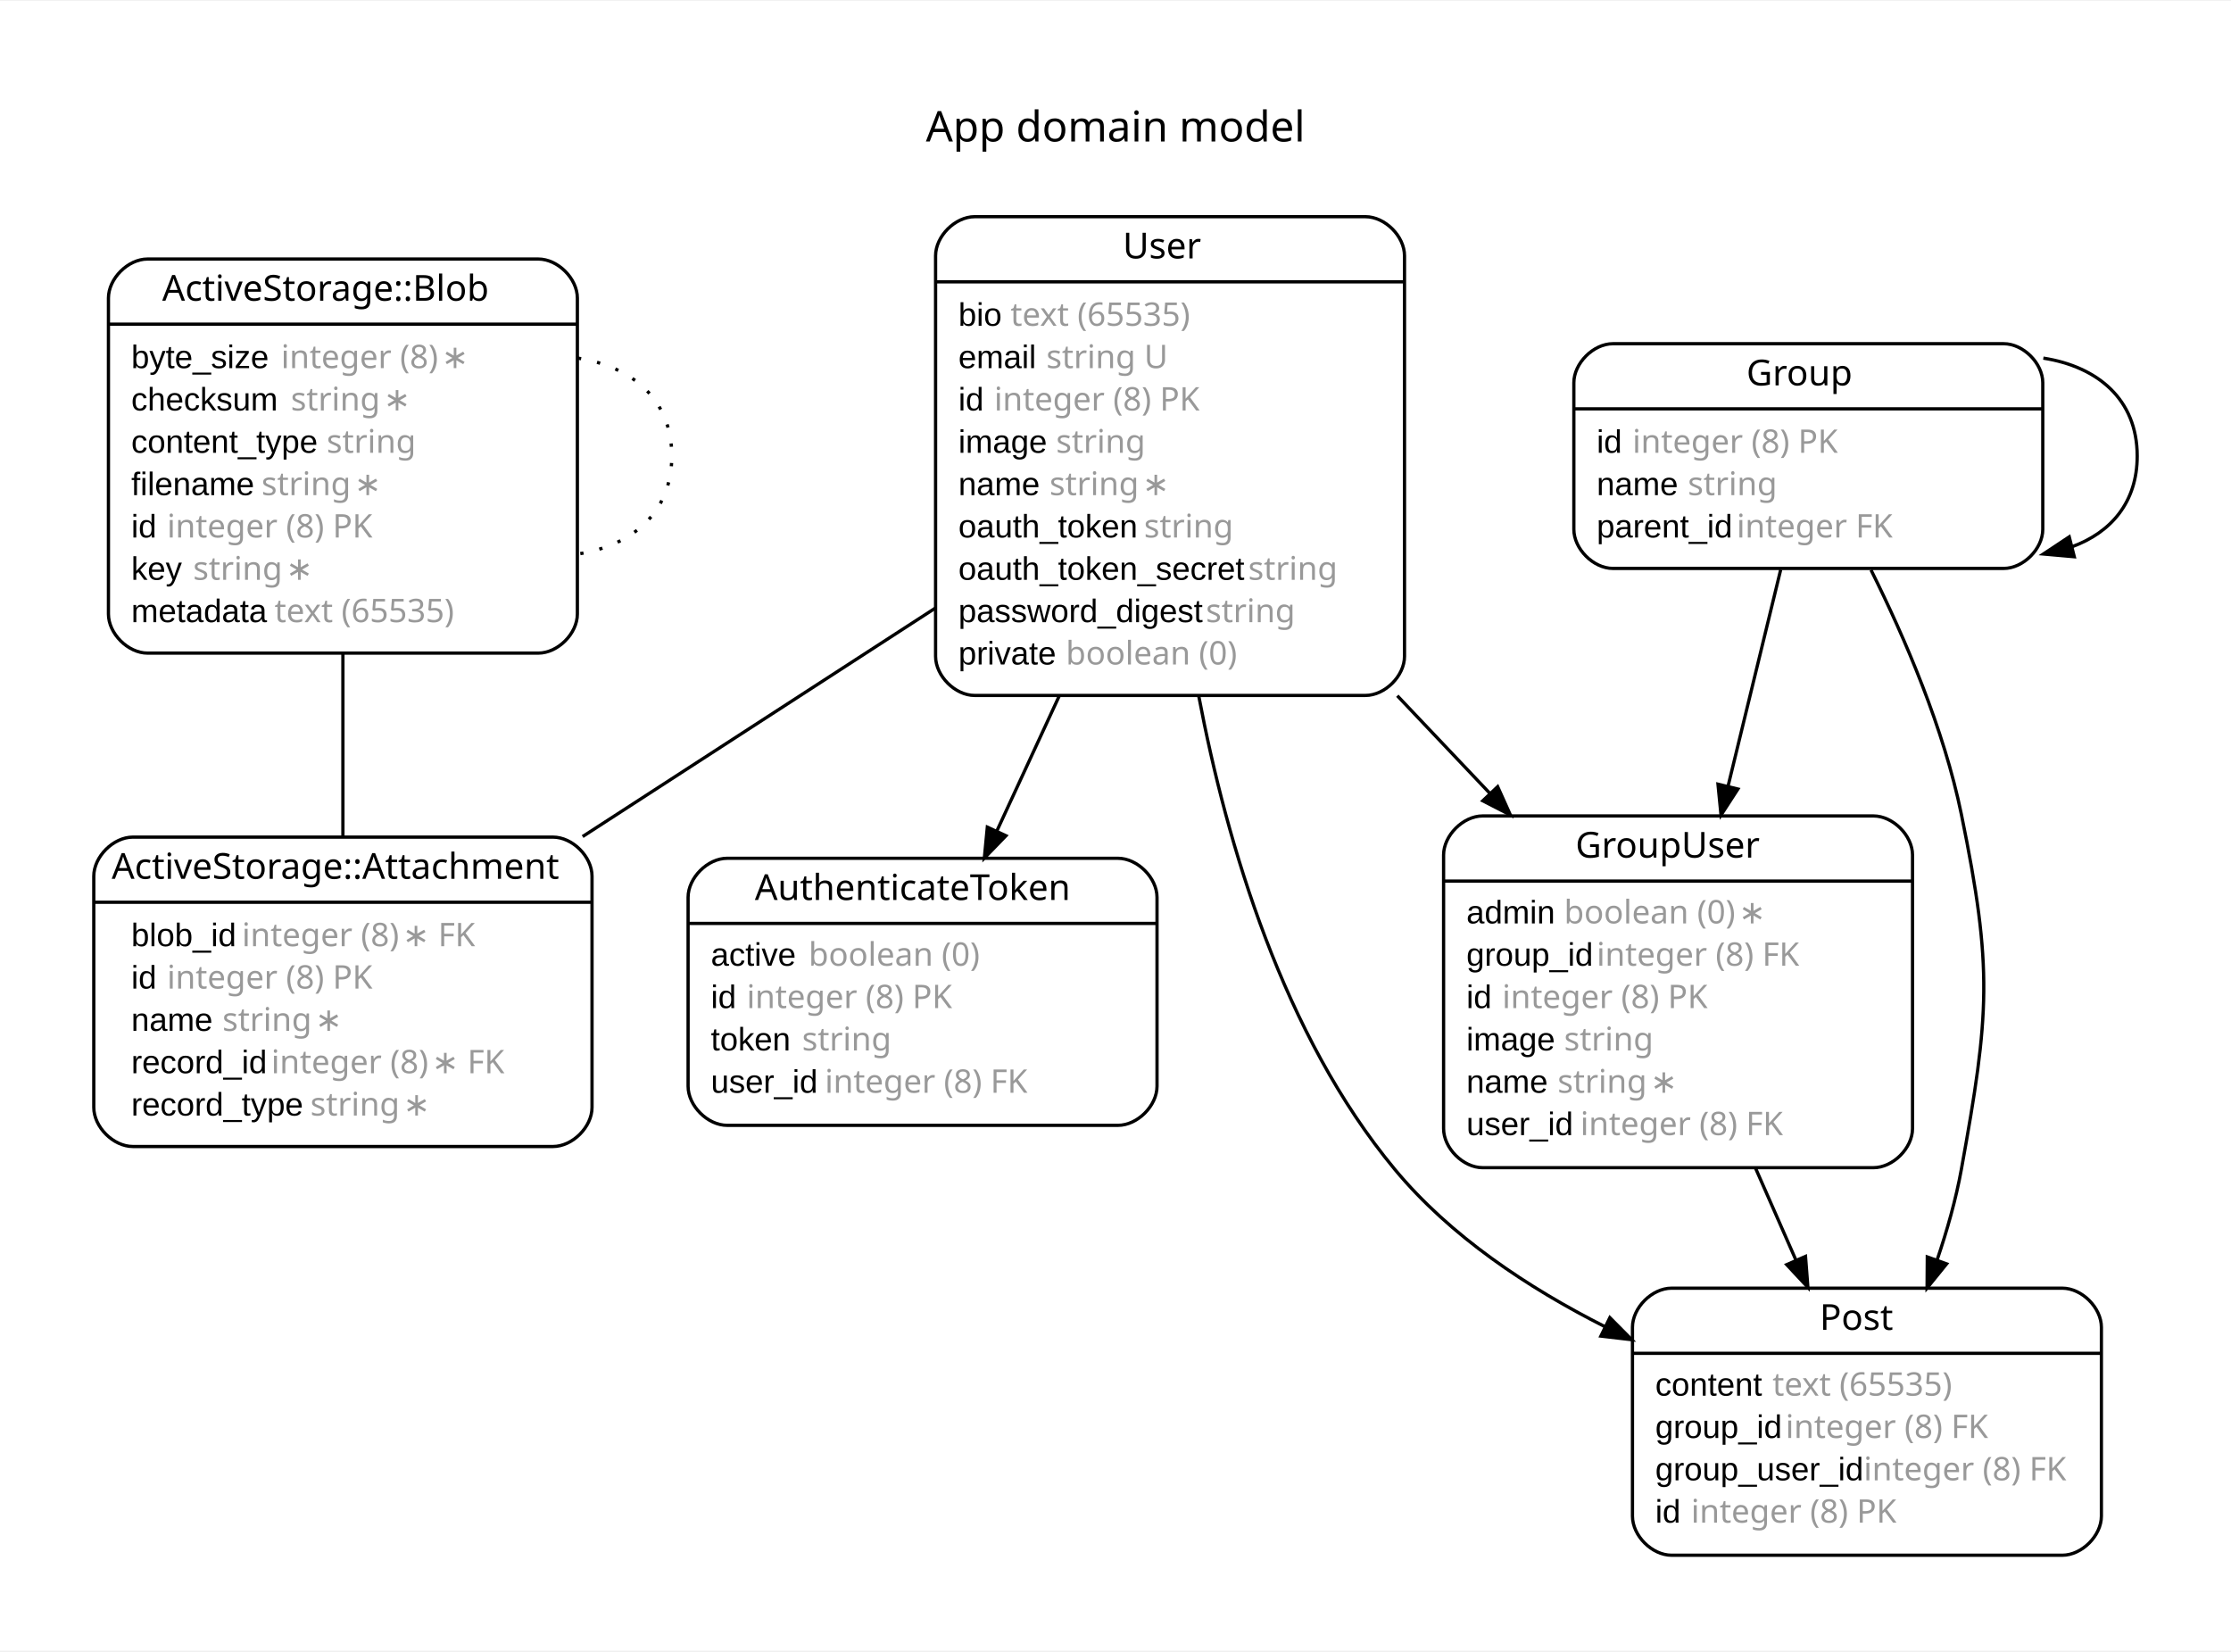
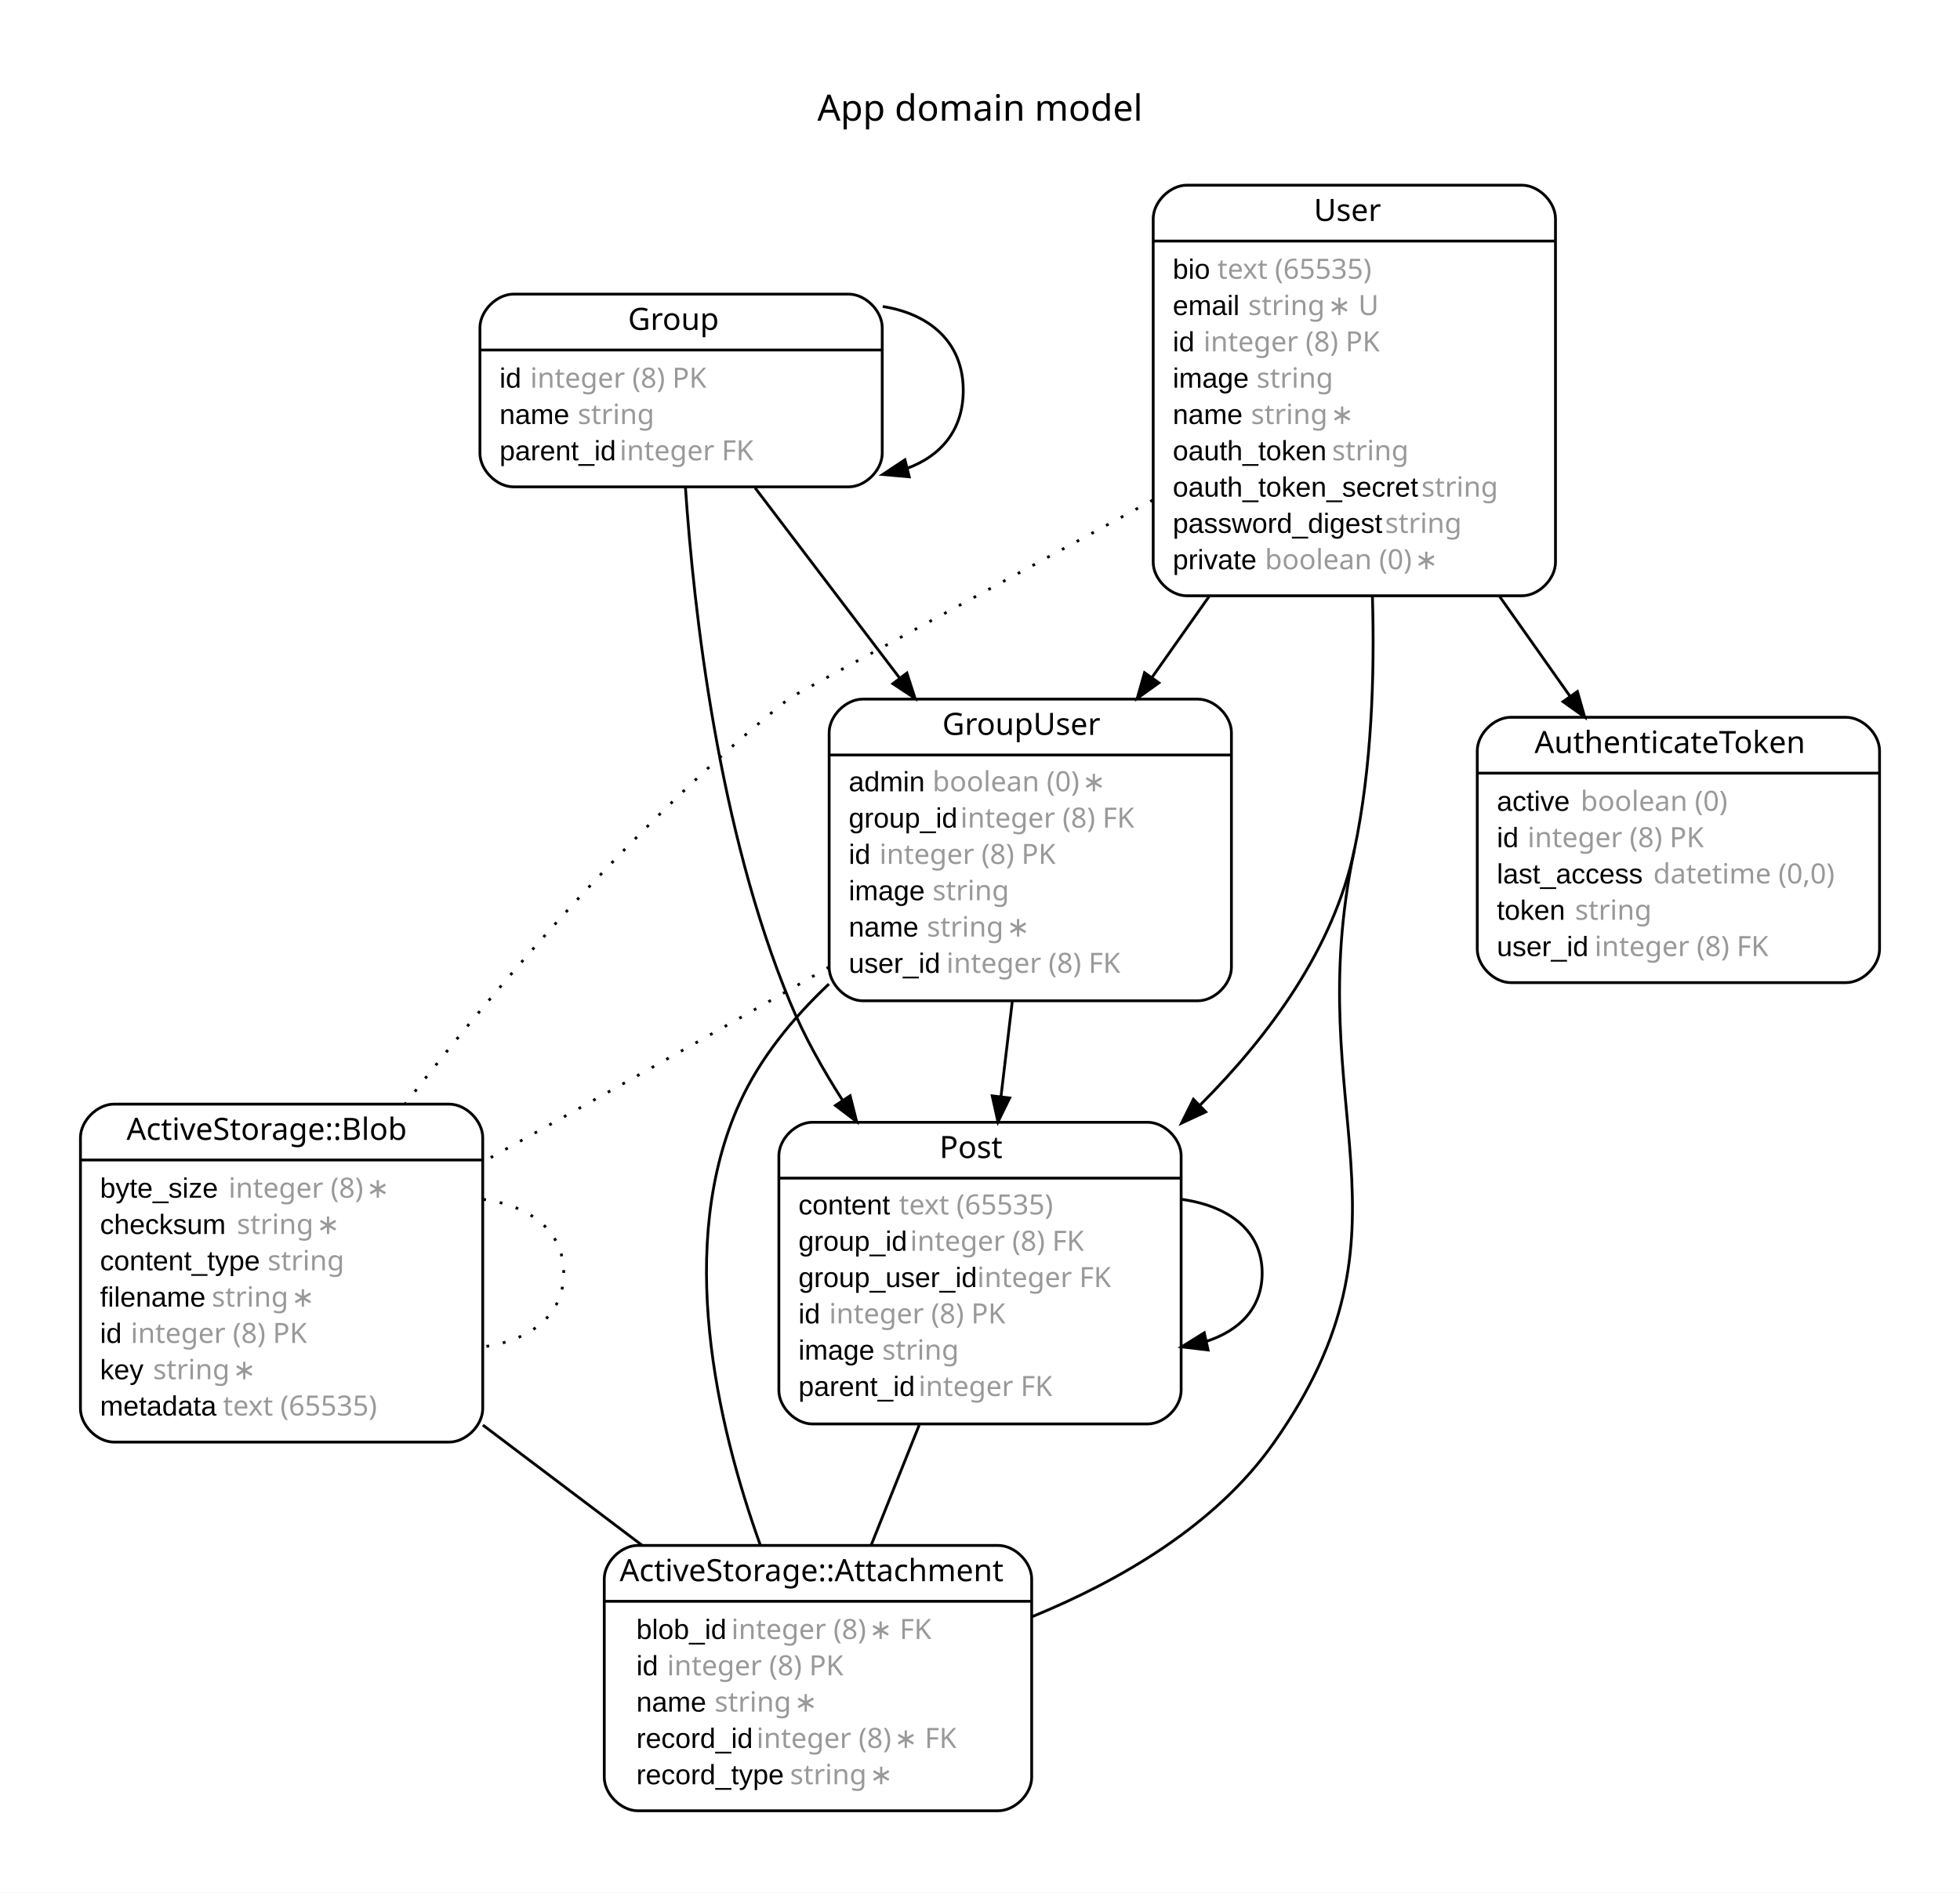
- <svg xmlns="http://www.w3.org/2000/svg" width="685pt" height="507pt" viewBox="0.00 0.00 685.10 506.60">
-   <g id="graph0" class="graph" transform="scale(1 1) rotate(0) translate(28.8 477.8)">
-     <polygon fill="#ffffff" stroke="transparent" points="-28.8,28.8 -28.8,-477.8 656.3,-477.8 656.3,28.8 -28.8,28.8" />
-     <text text-anchor="middle" x="313.75" y="-434.6" font-family="Arial Bold" font-size="13.00" fill="#000000">App domain model</text>
+ <svg xmlns="http://www.w3.org/2000/svg" width="702pt" height="678pt" viewBox="0.00 0.00 701.60 677.60">
+   <g id="graph0" class="graph" transform="scale(1 1) rotate(0) translate(28.8 648.8)">
+     <polygon fill="#ffffff" stroke="transparent" points="-28.8,28.8 -28.8,-648.8 672.8,-648.8 672.8,28.8 -28.8,28.8" />
+     <text text-anchor="middle" x="322" y="-605.6" font-family="Arial Bold" font-size="13.00" fill="#000000">App domain model</text>
    <g id="node1" class="node">
-       <path fill="none" stroke="#000000" d="M12,-126C12,-126 141,-126 141,-126 147,-126 153,-132 153,-138 153,-138 153,-209 153,-209 153,-215 147,-221 141,-221 141,-221 12,-221 12,-221 6,-221 0,-215 0,-209 0,-209 0,-138 0,-138 0,-132 6,-126 12,-126" />
-       <text text-anchor="start" x="5.5" y="-208.2" font-family="Arial Bold" font-size="11.00" fill="#000000">ActiveStorage::Attachment</text>
-       <polyline fill="none" stroke="#000000" points="0,-201 153,-201 " />
-       <text text-anchor="start" x="11.5" y="-187.5" font-family="Arial" font-size="10.00" fill="#000000">blob_id </text>
-       <text text-anchor="start" x="45.5" y="-187.5" font-family="Arial Italic" font-size="10.00" fill="#999999">integer (8) ∗ FK</text>
-       <text text-anchor="start" x="11.5" y="-174.5" font-family="Arial" font-size="10.00" fill="#000000">id </text>
-       <text text-anchor="start" x="22.5" y="-174.5" font-family="Arial Italic" font-size="10.00" fill="#999999">integer (8) PK</text>
-       <text text-anchor="start" x="11.5" y="-161.5" font-family="Arial" font-size="10.00" fill="#000000">name </text>
-       <text text-anchor="start" x="39.5" y="-161.5" font-family="Arial Italic" font-size="10.00" fill="#999999">string ∗</text>
-       <text text-anchor="start" x="11.5" y="-148.5" font-family="Arial" font-size="10.00" fill="#000000">record_id </text>
-       <text text-anchor="start" x="54.5" y="-148.5" font-family="Arial Italic" font-size="10.00" fill="#999999">integer (8) ∗ FK</text>
-       <text text-anchor="start" x="11.5" y="-135.5" font-family="Arial" font-size="10.00" fill="#000000">record_type </text>
-       <text text-anchor="start" x="66.5" y="-135.5" font-family="Arial Italic" font-size="10.00" fill="#999999">string ∗</text>
+       <path fill="none" stroke="#000000" d="M199.5,-.5C199.5,-.5 328.5,-.5 328.5,-.5 334.5,-.5 340.5,-6.5 340.5,-12.5 340.5,-12.5 340.5,-83.5 340.5,-83.5 340.5,-89.5 334.5,-95.5 328.5,-95.5 328.5,-95.5 199.5,-95.5 199.5,-95.5 193.5,-95.5 187.5,-89.5 187.5,-83.5 187.5,-83.5 187.5,-12.5 187.5,-12.5 187.5,-6.5 193.5,-.5 199.5,-.5" />
+       <text text-anchor="start" x="193" y="-82.7" font-family="Arial Bold" font-size="11.00" fill="#000000">ActiveStorage::Attachment</text>
+       <polyline fill="none" stroke="#000000" points="187.5,-75.5 340.5,-75.5 " />
+       <text text-anchor="start" x="199" y="-62" font-family="Arial" font-size="10.00" fill="#000000">blob_id </text>
+       <text text-anchor="start" x="233" y="-62" font-family="Arial Italic" font-size="10.00" fill="#999999">integer (8) ∗ FK</text>
+       <text text-anchor="start" x="199" y="-49" font-family="Arial" font-size="10.00" fill="#000000">id </text>
+       <text text-anchor="start" x="210" y="-49" font-family="Arial Italic" font-size="10.00" fill="#999999">integer (8) PK</text>
+       <text text-anchor="start" x="199" y="-36" font-family="Arial" font-size="10.00" fill="#000000">name </text>
+       <text text-anchor="start" x="227" y="-36" font-family="Arial Italic" font-size="10.00" fill="#999999">string ∗</text>
+       <text text-anchor="start" x="199" y="-23" font-family="Arial" font-size="10.00" fill="#000000">record_id </text>
+       <text text-anchor="start" x="242" y="-23" font-family="Arial Italic" font-size="10.00" fill="#999999">integer (8) ∗ FK</text>
+       <text text-anchor="start" x="199" y="-10" font-family="Arial" font-size="10.00" fill="#000000">record_type </text>
+       <text text-anchor="start" x="254" y="-10" font-family="Arial Italic" font-size="10.00" fill="#999999">string ∗</text>
    </g>
    <g id="node2" class="node">
-       <path fill="none" stroke="#000000" d="M16.5,-277.5C16.5,-277.5 136.5,-277.5 136.5,-277.5 142.5,-277.5 148.5,-283.5 148.5,-289.5 148.5,-289.5 148.5,-386.5 148.5,-386.5 148.5,-392.5 142.5,-398.5 136.5,-398.5 136.5,-398.5 16.5,-398.5 16.5,-398.5 10.5,-398.5 4.5,-392.5 4.5,-386.5 4.5,-386.5 4.5,-289.5 4.5,-289.5 4.5,-283.5 10.5,-277.5 16.5,-277.5" />
-       <text text-anchor="start" x="21" y="-385.7" font-family="Arial Bold" font-size="11.00" fill="#000000">ActiveStorage::Blob</text>
-       <polyline fill="none" stroke="#000000" points="4.5,-378.5 148.5,-378.5 " />
-       <text text-anchor="start" x="11.5" y="-365" font-family="Arial" font-size="10.00" fill="#000000">byte_size </text>
-       <text text-anchor="start" x="57.5" y="-365" font-family="Arial Italic" font-size="10.00" fill="#999999">integer (8) ∗</text>
-       <text text-anchor="start" x="11.5" y="-352" font-family="Arial" font-size="10.00" fill="#000000">checksum </text>
-       <text text-anchor="start" x="60.5" y="-352" font-family="Arial Italic" font-size="10.00" fill="#999999">string ∗</text>
-       <text text-anchor="start" x="11.5" y="-339" font-family="Arial" font-size="10.00" fill="#000000">content_type </text>
-       <text text-anchor="start" x="71.5" y="-339" font-family="Arial Italic" font-size="10.00" fill="#999999">string</text>
-       <text text-anchor="start" x="11.5" y="-326" font-family="Arial" font-size="10.00" fill="#000000">filename </text>
-       <text text-anchor="start" x="51.5" y="-326" font-family="Arial Italic" font-size="10.00" fill="#999999">string ∗</text>
-       <text text-anchor="start" x="11.5" y="-313" font-family="Arial" font-size="10.00" fill="#000000">id </text>
-       <text text-anchor="start" x="22.5" y="-313" font-family="Arial Italic" font-size="10.00" fill="#999999">integer (8) PK</text>
-       <text text-anchor="start" x="11.5" y="-300" font-family="Arial" font-size="10.00" fill="#000000">key </text>
-       <text text-anchor="start" x="30.5" y="-300" font-family="Arial Italic" font-size="10.00" fill="#999999">string ∗</text>
-       <text text-anchor="start" x="11.5" y="-287" font-family="Arial" font-size="10.00" fill="#000000">metadata </text>
-       <text text-anchor="start" x="55.5" y="-287" font-family="Arial Italic" font-size="10.00" fill="#999999">text (65535)</text>
+       <path fill="none" stroke="#000000" d="M12,-132.5C12,-132.5 132,-132.5 132,-132.5 138,-132.5 144,-138.5 144,-144.5 144,-144.5 144,-241.5 144,-241.5 144,-247.5 138,-253.5 132,-253.5 132,-253.5 12,-253.5 12,-253.5 6,-253.5 0,-247.5 0,-241.5 0,-241.5 0,-144.5 0,-144.5 0,-138.5 6,-132.5 12,-132.5" />
+       <text text-anchor="start" x="16.5" y="-240.7" font-family="Arial Bold" font-size="11.00" fill="#000000">ActiveStorage::Blob</text>
+       <polyline fill="none" stroke="#000000" points="0,-233.5 144,-233.5 " />
+       <text text-anchor="start" x="7" y="-220" font-family="Arial" font-size="10.00" fill="#000000">byte_size </text>
+       <text text-anchor="start" x="53" y="-220" font-family="Arial Italic" font-size="10.00" fill="#999999">integer (8) ∗</text>
+       <text text-anchor="start" x="7" y="-207" font-family="Arial" font-size="10.00" fill="#000000">checksum </text>
+       <text text-anchor="start" x="56" y="-207" font-family="Arial Italic" font-size="10.00" fill="#999999">string ∗</text>
+       <text text-anchor="start" x="7" y="-194" font-family="Arial" font-size="10.00" fill="#000000">content_type </text>
+       <text text-anchor="start" x="67" y="-194" font-family="Arial Italic" font-size="10.00" fill="#999999">string</text>
+       <text text-anchor="start" x="7" y="-181" font-family="Arial" font-size="10.00" fill="#000000">filename </text>
+       <text text-anchor="start" x="47" y="-181" font-family="Arial Italic" font-size="10.00" fill="#999999">string ∗</text>
+       <text text-anchor="start" x="7" y="-168" font-family="Arial" font-size="10.00" fill="#000000">id </text>
+       <text text-anchor="start" x="18" y="-168" font-family="Arial Italic" font-size="10.00" fill="#999999">integer (8) PK</text>
+       <text text-anchor="start" x="7" y="-155" font-family="Arial" font-size="10.00" fill="#000000">key </text>
+       <text text-anchor="start" x="26" y="-155" font-family="Arial Italic" font-size="10.00" fill="#999999">string ∗</text>
+       <text text-anchor="start" x="7" y="-142" font-family="Arial" font-size="10.00" fill="#000000">metadata </text>
+       <text text-anchor="start" x="51" y="-142" font-family="Arial Italic" font-size="10.00" fill="#999999">text (65535)</text>
+     </g>
+     <g id="edge3" class="edge">
+       <path fill="none" stroke="#000000" d="M144.04,-138.595C162.768,-124.451 182.795,-109.327 201.016,-95.566" />
+     </g>
+     <g id="edge17" class="edge">
+       <path fill="none" stroke="#000000" stroke-dasharray="1,5" d="M144.176,-219.405C160.793,-217.13 173,-208.328 173,-193 173,-177.672 160.793,-168.87 144.176,-166.595" />
+     </g>
+     <g id="node3" class="node">
+       <path fill="none" stroke="#000000" d="M512,-297C512,-297 632,-297 632,-297 638,-297 644,-303 644,-309 644,-309 644,-380 644,-380 644,-386 638,-392 632,-392 632,-392 512,-392 512,-392 506,-392 500,-386 500,-380 500,-380 500,-309 500,-309 500,-303 506,-297 512,-297" />
+       <text text-anchor="start" x="520.5" y="-379.2" font-family="Arial Bold" font-size="11.00" fill="#000000">AuthenticateToken</text>
+       <polyline fill="none" stroke="#000000" points="500,-372 644,-372 " />
+       <text text-anchor="start" x="507" y="-358.5" font-family="Arial" font-size="10.00" fill="#000000">active </text>
+       <text text-anchor="start" x="537" y="-358.5" font-family="Arial Italic" font-size="10.00" fill="#999999">boolean (0)</text>
+       <text text-anchor="start" x="507" y="-345.5" font-family="Arial" font-size="10.00" fill="#000000">id </text>
+       <text text-anchor="start" x="518" y="-345.5" font-family="Arial Italic" font-size="10.00" fill="#999999">integer (8) PK</text>
+       <text text-anchor="start" x="507" y="-332.5" font-family="Arial" font-size="10.00" fill="#000000">last_access </text>
+       <text text-anchor="start" x="563" y="-332.5" font-family="Arial Italic" font-size="10.00" fill="#999999">datetime (0,0)</text>
+       <text text-anchor="start" x="507" y="-319.5" font-family="Arial" font-size="10.00" fill="#000000">token </text>
+       <text text-anchor="start" x="535" y="-319.5" font-family="Arial Italic" font-size="10.00" fill="#999999">string</text>
+       <text text-anchor="start" x="507" y="-306.5" font-family="Arial" font-size="10.00" fill="#000000">user_id </text>
+       <text text-anchor="start" x="542" y="-306.5" font-family="Arial Italic" font-size="10.00" fill="#999999">integer (8) FK</text>
+     </g>
+     <g id="node4" class="node">
+       <path fill="none" stroke="#000000" d="M155,-474.5C155,-474.5 275,-474.5 275,-474.5 281,-474.5 287,-480.5 287,-486.5 287,-486.5 287,-531.5 287,-531.5 287,-537.5 281,-543.5 275,-543.5 275,-543.5 155,-543.5 155,-543.5 149,-543.5 143,-537.5 143,-531.5 143,-531.5 143,-486.5 143,-486.5 143,-480.5 149,-474.5 155,-474.5" />
+       <text text-anchor="start" x="196" y="-530.7" font-family="Arial Bold" font-size="11.00" fill="#000000">Group</text>
+       <polyline fill="none" stroke="#000000" points="143,-523.5 287,-523.5 " />
+       <text text-anchor="start" x="150" y="-510" font-family="Arial" font-size="10.00" fill="#000000">id </text>
+       <text text-anchor="start" x="161" y="-510" font-family="Arial Italic" font-size="10.00" fill="#999999">integer (8) PK</text>
+       <text text-anchor="start" x="150" y="-497" font-family="Arial" font-size="10.00" fill="#000000">name </text>
+       <text text-anchor="start" x="178" y="-497" font-family="Arial Italic" font-size="10.00" fill="#999999">string</text>
+       <text text-anchor="start" x="150" y="-484" font-family="Arial" font-size="10.00" fill="#000000">parent_id </text>
+       <text text-anchor="start" x="193" y="-484" font-family="Arial Italic" font-size="10.00" fill="#999999">integer FK</text>
+     </g>
+     <g id="edge9" class="edge">
+       <path fill="none" stroke="#000000" d="M287.176,-539.072C303.793,-536.481 316,-526.457 316,-509 316,-494.816 307.942,-485.539 296.006,-481.169" />
+       <polygon fill="#000000" stroke="#000000" points="296.674,-478.089 287.176,-478.928 295.124,-484.195 296.674,-478.089" />
+     </g>
+     <g id="node5" class="node">
+       <path fill="none" stroke="#000000" d="M280,-290.5C280,-290.5 400,-290.5 400,-290.5 406,-290.5 412,-296.5 412,-302.5 412,-302.5 412,-386.5 412,-386.5 412,-392.5 406,-398.5 400,-398.5 400,-398.5 280,-398.5 280,-398.5 274,-398.5 268,-392.5 268,-386.5 268,-386.5 268,-302.5 268,-302.5 268,-296.5 274,-290.5 280,-290.5" />
+       <text text-anchor="start" x="308.5" y="-385.7" font-family="Arial Bold" font-size="11.00" fill="#000000">GroupUser</text>
+       <polyline fill="none" stroke="#000000" points="268,-378.5 412,-378.5 " />
+       <text text-anchor="start" x="275" y="-365.5" font-family="Arial" font-size="10.00" fill="#000000">admin </text>
+       <text text-anchor="start" x="305" y="-365.5" font-family="Arial Italic" font-size="10.00" fill="#999999">boolean (0) ∗</text>
+       <text text-anchor="start" x="275" y="-352.5" font-family="Arial" font-size="10.00" fill="#000000">group_id </text>
+       <text text-anchor="start" x="315" y="-352.5" font-family="Arial Italic" font-size="10.00" fill="#999999">integer (8) FK</text>
+       <text text-anchor="start" x="275" y="-339.5" font-family="Arial" font-size="10.00" fill="#000000">id </text>
+       <text text-anchor="start" x="286" y="-339.5" font-family="Arial Italic" font-size="10.00" fill="#999999">integer (8) PK</text>
+       <text text-anchor="start" x="275" y="-326.5" font-family="Arial" font-size="10.00" fill="#000000">image </text>
+       <text text-anchor="start" x="305" y="-326.5" font-family="Arial Italic" font-size="10.00" fill="#999999">string</text>
+       <text text-anchor="start" x="275" y="-313.5" font-family="Arial" font-size="10.00" fill="#000000">name </text>
+       <text text-anchor="start" x="303" y="-313.5" font-family="Arial Italic" font-size="10.00" fill="#999999">string ∗</text>
+       <text text-anchor="start" x="275" y="-300.5" font-family="Arial" font-size="10.00" fill="#000000">user_id </text>
+       <text text-anchor="start" x="310" y="-300.5" font-family="Arial Italic" font-size="10.00" fill="#999999">integer (8) FK</text>
+     </g>
+     <g id="edge1" class="edge">
+       <path fill="none" stroke="#000000" d="M241.509,-474.114C256.512,-454.37 275.712,-429.103 293.168,-406.13" />
+       <polygon fill="#000000" stroke="#000000" points="295.83,-407.834 298.767,-398.762 290.814,-404.022 295.83,-407.834" />
+     </g>
+     <g id="node6" class="node">
+       <path fill="none" stroke="#000000" d="M262,-139C262,-139 382,-139 382,-139 388,-139 394,-145 394,-151 394,-151 394,-235 394,-235 394,-241 388,-247 382,-247 382,-247 262,-247 262,-247 256,-247 250,-241 250,-235 250,-235 250,-151 250,-151 250,-145 256,-139 262,-139" />
+       <text text-anchor="start" x="307.5" y="-234.2" font-family="Arial Bold" font-size="11.00" fill="#000000">Post</text>
+       <polyline fill="none" stroke="#000000" points="250,-227 394,-227 " />
+       <text text-anchor="start" x="257" y="-214" font-family="Arial" font-size="10.00" fill="#000000">content </text>
+       <text text-anchor="start" x="293" y="-214" font-family="Arial Italic" font-size="10.00" fill="#999999">text (65535)</text>
+       <text text-anchor="start" x="257" y="-201" font-family="Arial" font-size="10.00" fill="#000000">group_id </text>
+       <text text-anchor="start" x="297" y="-201" font-family="Arial Italic" font-size="10.00" fill="#999999">integer (8) FK</text>
+       <text text-anchor="start" x="257" y="-188" font-family="Arial" font-size="10.00" fill="#000000">group_user_id </text>
+       <text text-anchor="start" x="321" y="-188" font-family="Arial Italic" font-size="10.00" fill="#999999">integer FK</text>
+       <text text-anchor="start" x="257" y="-175" font-family="Arial" font-size="10.00" fill="#000000">id </text>
+       <text text-anchor="start" x="268" y="-175" font-family="Arial Italic" font-size="10.00" fill="#999999">integer (8) PK</text>
+       <text text-anchor="start" x="257" y="-162" font-family="Arial" font-size="10.00" fill="#000000">image </text>
+       <text text-anchor="start" x="287" y="-162" font-family="Arial Italic" font-size="10.00" fill="#999999">string</text>
+       <text text-anchor="start" x="257" y="-149" font-family="Arial" font-size="10.00" fill="#000000">parent_id </text>
+       <text text-anchor="start" x="300" y="-149" font-family="Arial Italic" font-size="10.00" fill="#999999">integer FK</text>
+     </g>
+     <g id="edge11" class="edge">
+       <path fill="none" stroke="#000000" d="M216.556,-474.321C219.565,-430.019 228.363,-351.696 254,-290 258.969,-278.041 265.608,-266.097 272.795,-254.883" />
+       <polygon fill="#000000" stroke="#000000" points="275.508,-256.49 277.843,-247.245 270.253,-253.016 275.508,-256.49" />
+     </g>
+     <g id="node7" class="node">
+       <path fill="none" stroke="#000000" d="M396,-435.5C396,-435.5 516,-435.5 516,-435.5 522,-435.5 528,-441.5 528,-447.5 528,-447.5 528,-570.5 528,-570.5 528,-576.5 522,-582.5 516,-582.5 516,-582.5 396,-582.5 396,-582.5 390,-582.5 384,-576.5 384,-570.5 384,-570.5 384,-447.5 384,-447.5 384,-441.5 390,-435.5 396,-435.5" />
+       <text text-anchor="start" x="441.5" y="-569.7" font-family="Arial Bold" font-size="11.00" fill="#000000">User</text>
+       <polyline fill="none" stroke="#000000" points="384,-562.5 528,-562.5 " />
+       <text text-anchor="start" x="391" y="-549" font-family="Arial" font-size="10.00" fill="#000000">bio </text>
+       <text text-anchor="start" x="407" y="-549" font-family="Arial Italic" font-size="10.00" fill="#999999">text (65535)</text>
+       <text text-anchor="start" x="391" y="-536" font-family="Arial" font-size="10.00" fill="#000000">email </text>
+       <text text-anchor="start" x="418" y="-536" font-family="Arial Italic" font-size="10.00" fill="#999999">string ∗ U</text>
+       <text text-anchor="start" x="391" y="-523" font-family="Arial" font-size="10.00" fill="#000000">id </text>
+       <text text-anchor="start" x="402" y="-523" font-family="Arial Italic" font-size="10.00" fill="#999999">integer (8) PK</text>
+       <text text-anchor="start" x="391" y="-510" font-family="Arial" font-size="10.00" fill="#000000">image </text>
+       <text text-anchor="start" x="421" y="-510" font-family="Arial Italic" font-size="10.00" fill="#999999">string</text>
+       <text text-anchor="start" x="391" y="-497" font-family="Arial" font-size="10.00" fill="#000000">name </text>
+       <text text-anchor="start" x="419" y="-497" font-family="Arial Italic" font-size="10.00" fill="#999999">string ∗</text>
+       <text text-anchor="start" x="391" y="-484" font-family="Arial" font-size="10.00" fill="#000000">oauth_token </text>
+       <text text-anchor="start" x="448" y="-484" font-family="Arial Italic" font-size="10.00" fill="#999999">string</text>
+       <text text-anchor="start" x="391" y="-471" font-family="Arial" font-size="10.00" fill="#000000">oauth_token_secret </text>
+       <text text-anchor="start" x="480" y="-471" font-family="Arial Italic" font-size="10.00" fill="#999999">string</text>
+       <text text-anchor="start" x="391" y="-458" font-family="Arial" font-size="10.00" fill="#000000">password_digest </text>
+       <text text-anchor="start" x="467" y="-458" font-family="Arial Italic" font-size="10.00" fill="#999999">string</text>
+       <text text-anchor="start" x="391" y="-445" font-family="Arial" font-size="10.00" fill="#000000">private </text>
+       <text text-anchor="start" x="424" y="-445" font-family="Arial Italic" font-size="10.00" fill="#999999">boolean (0) ∗</text>
+     </g>
+     <g id="edge4" class="edge">
+       <path fill="none" stroke="#000000" d="M267.912,-296.506C254.968,-284.287 243.291,-270.01 236,-254 212.888,-203.252 227.872,-138.726 243.386,-95.538" />
+     </g>
+     <g id="edge7" class="edge">
+       <path fill="none" stroke="#000000" stroke-dasharray="1,5" d="M267.965,-302.57C260.557,-298.307 253.133,-294.056 246,-290 212.628,-271.025 175.483,-250.269 144.111,-232.843" />
+     </g>
+     <g id="edge8" class="edge">
+       <path fill="none" stroke="#000000" d="M333.552,-290.233C332.239,-279.179 330.847,-267.459 329.5,-256.127" />
+       <polygon fill="#000000" stroke="#000000" points="332.623,-255.708 328.433,-247.143 326.367,-256.452 332.623,-255.708" />
+     </g>
+     <g id="edge5" class="edge">
+       <path fill="none" stroke="#000000" d="M300.238,-138.595C294.581,-124.451 288.531,-109.327 283.026,-95.566" />
+     </g>
+     <g id="edge15" class="edge">
+       <path fill="none" stroke="#000000" d="M394.176,-219.405C410.793,-217.13 423,-208.328 423,-193 423,-180.546 414.942,-172.4 403.006,-168.563" />
+       <polygon fill="#000000" stroke="#000000" points="403.645,-165.478 394.176,-166.595 402.275,-171.627 403.645,-165.478" />
    </g>
    <g id="edge6" class="edge">
-       <path fill="none" stroke="#000000" d="M76.5,-277.214C76.5,-258.726 76.5,-238.683 76.5,-221.189" />
+       <path fill="none" stroke="#000000" d="M456,-344.5C436.298,-251.238 482.019,-209.839 427,-132 406.328,-102.754 372.346,-82.99 340.745,-70.023" />
    </g>
    <g id="edge12" class="edge">
-       <path fill="none" stroke="#000000" stroke-dasharray="1,5" d="M148.676,-368.072C165.293,-365.481 177.5,-355.457 177.5,-338 177.5,-320.543 165.293,-310.519 148.676,-307.928" />
+       <path fill="none" stroke="#000000" stroke-dasharray="1,5" d="M383.826,-469.744C325.983,-438.275 254.372,-399.296 254,-399 200.82,-356.615 150.452,-297.587 116.243,-253.578" />
    </g>
-     <g id="node3" class="node">
-       <path fill="none" stroke="#000000" d="M194.5,-132.5C194.5,-132.5 314.5,-132.5 314.5,-132.5 320.5,-132.5 326.5,-138.5 326.5,-144.5 326.5,-144.5 326.5,-202.5 326.5,-202.5 326.5,-208.5 320.5,-214.5 314.5,-214.5 314.5,-214.5 194.5,-214.5 194.5,-214.5 188.5,-214.5 182.5,-208.5 182.5,-202.5 182.5,-202.5 182.5,-144.5 182.5,-144.5 182.5,-138.5 188.5,-132.5 194.5,-132.5" />
-       <text text-anchor="start" x="203" y="-201.7" font-family="Arial Bold" font-size="11.00" fill="#000000">AuthenticateToken</text>
-       <polyline fill="none" stroke="#000000" points="182.5,-194.5 326.5,-194.5 " />
-       <text text-anchor="start" x="189.5" y="-181.5" font-family="Arial" font-size="10.00" fill="#000000">active </text>
-       <text text-anchor="start" x="219.5" y="-181.5" font-family="Arial Italic" font-size="10.00" fill="#999999">boolean (0)</text>
-       <text text-anchor="start" x="189.5" y="-168.5" font-family="Arial" font-size="10.00" fill="#000000">id </text>
-       <text text-anchor="start" x="200.5" y="-168.5" font-family="Arial Italic" font-size="10.00" fill="#999999">integer (8) PK</text>
-       <text text-anchor="start" x="189.5" y="-155.5" font-family="Arial" font-size="10.00" fill="#000000">token </text>
-       <text text-anchor="start" x="217.5" y="-155.5" font-family="Arial Italic" font-size="10.00" fill="#999999">string</text>
-       <text text-anchor="start" x="189.5" y="-142.5" font-family="Arial" font-size="10.00" fill="#000000">user_id </text>
-       <text text-anchor="start" x="224.5" y="-142.5" font-family="Arial Italic" font-size="10.00" fill="#999999">integer (8) FK</text>
-     </g>
-     <g id="node4" class="node">
-       <path fill="none" stroke="#000000" d="M466.5,-303.5C466.5,-303.5 586.5,-303.5 586.5,-303.5 592.5,-303.5 598.5,-309.5 598.5,-315.5 598.5,-315.5 598.5,-360.5 598.5,-360.5 598.5,-366.5 592.5,-372.5 586.5,-372.5 586.5,-372.5 466.5,-372.5 466.5,-372.5 460.5,-372.5 454.5,-366.5 454.5,-360.5 454.5,-360.5 454.5,-315.5 454.5,-315.5 454.5,-309.5 460.5,-303.5 466.5,-303.5" />
-       <text text-anchor="start" x="507.5" y="-359.7" font-family="Arial Bold" font-size="11.00" fill="#000000">Group</text>
-       <polyline fill="none" stroke="#000000" points="454.5,-352.5 598.5,-352.5 " />
-       <text text-anchor="start" x="461.5" y="-339" font-family="Arial" font-size="10.00" fill="#000000">id </text>
-       <text text-anchor="start" x="472.5" y="-339" font-family="Arial Italic" font-size="10.00" fill="#999999">integer (8) PK</text>
-       <text text-anchor="start" x="461.5" y="-326" font-family="Arial" font-size="10.00" fill="#000000">name </text>
-       <text text-anchor="start" x="489.5" y="-326" font-family="Arial Italic" font-size="10.00" fill="#999999">string</text>
-       <text text-anchor="start" x="461.5" y="-313" font-family="Arial" font-size="10.00" fill="#000000">parent_id </text>
-       <text text-anchor="start" x="504.5" y="-313" font-family="Arial Italic" font-size="10.00" fill="#999999">integer FK</text>
-     </g>
-     <g id="edge3" class="edge">
-       <path fill="none" stroke="#000000" d="M598.676,-368.072C615.293,-365.481 627.5,-355.457 627.5,-338 627.5,-323.816 619.442,-314.539 607.506,-310.169" />
-       <polygon fill="#000000" stroke="#000000" points="608.174,-307.089 598.676,-307.928 606.624,-313.195 608.174,-307.089" />
-     </g>
-     <g id="node5" class="node">
-       <path fill="none" stroke="#000000" d="M426.5,-119.5C426.5,-119.5 546.5,-119.5 546.5,-119.5 552.5,-119.5 558.5,-125.5 558.5,-131.5 558.5,-131.5 558.5,-215.5 558.5,-215.5 558.5,-221.5 552.5,-227.5 546.5,-227.5 546.5,-227.5 426.5,-227.5 426.5,-227.5 420.5,-227.5 414.5,-221.5 414.5,-215.5 414.5,-215.5 414.5,-131.5 414.5,-131.5 414.5,-125.5 420.5,-119.5 426.5,-119.5" />
-       <text text-anchor="start" x="455" y="-214.7" font-family="Arial Bold" font-size="11.00" fill="#000000">GroupUser</text>
-       <polyline fill="none" stroke="#000000" points="414.5,-207.5 558.5,-207.5 " />
-       <text text-anchor="start" x="421.5" y="-194.5" font-family="Arial" font-size="10.00" fill="#000000">admin </text>
-       <text text-anchor="start" x="451.5" y="-194.5" font-family="Arial Italic" font-size="10.00" fill="#999999">boolean (0) ∗</text>
-       <text text-anchor="start" x="421.5" y="-181.5" font-family="Arial" font-size="10.00" fill="#000000">group_id </text>
-       <text text-anchor="start" x="461.5" y="-181.5" font-family="Arial Italic" font-size="10.00" fill="#999999">integer (8) FK</text>
-       <text text-anchor="start" x="421.5" y="-168.5" font-family="Arial" font-size="10.00" fill="#000000">id </text>
-       <text text-anchor="start" x="432.5" y="-168.5" font-family="Arial Italic" font-size="10.00" fill="#999999">integer (8) PK</text>
-       <text text-anchor="start" x="421.5" y="-155.5" font-family="Arial" font-size="10.00" fill="#000000">image </text>
-       <text text-anchor="start" x="451.5" y="-155.5" font-family="Arial Italic" font-size="10.00" fill="#999999">string</text>
-       <text text-anchor="start" x="421.5" y="-142.5" font-family="Arial" font-size="10.00" fill="#000000">name </text>
-       <text text-anchor="start" x="449.5" y="-142.5" font-family="Arial Italic" font-size="10.00" fill="#999999">string ∗</text>
-       <text text-anchor="start" x="421.5" y="-129.5" font-family="Arial" font-size="10.00" fill="#000000">user_id </text>
-       <text text-anchor="start" x="456.5" y="-129.5" font-family="Arial Italic" font-size="10.00" fill="#999999">integer (8) FK</text>
-     </g>
-     <g id="edge1" class="edge">
-       <path fill="none" stroke="#000000" d="M518.017,-303.114C513.32,-283.798 507.338,-259.195 501.85,-236.625" />
-       <polygon fill="#000000" stroke="#000000" points="504.882,-235.763 499.695,-227.762 498.76,-237.252 504.882,-235.763" />
-     </g>
-     <g id="node6" class="node">
-       <path fill="none" stroke="#000000" d="M484.5,-.5C484.5,-.5 604.5,-.5 604.5,-.5 610.5,-.5 616.5,-6.5 616.5,-12.5 616.5,-12.5 616.5,-70.5 616.5,-70.5 616.5,-76.5 610.5,-82.5 604.5,-82.5 604.5,-82.5 484.5,-82.5 484.5,-82.5 478.5,-82.5 472.5,-76.5 472.5,-70.5 472.5,-70.5 472.5,-12.5 472.5,-12.5 472.5,-6.5 478.5,-.5 484.5,-.5" />
-       <text text-anchor="start" x="530" y="-69.7" font-family="Arial Bold" font-size="11.00" fill="#000000">Post</text>
-       <polyline fill="none" stroke="#000000" points="472.5,-62.5 616.5,-62.5 " />
-       <text text-anchor="start" x="479.5" y="-49.5" font-family="Arial" font-size="10.00" fill="#000000">content </text>
-       <text text-anchor="start" x="515.5" y="-49.5" font-family="Arial Italic" font-size="10.00" fill="#999999">text (65535)</text>
-       <text text-anchor="start" x="479.5" y="-36.5" font-family="Arial" font-size="10.00" fill="#000000">group_id </text>
-       <text text-anchor="start" x="519.5" y="-36.5" font-family="Arial Italic" font-size="10.00" fill="#999999">integer (8) FK</text>
-       <text text-anchor="start" x="479.5" y="-23.5" font-family="Arial" font-size="10.00" fill="#000000">group_user_id </text>
-       <text text-anchor="start" x="543.5" y="-23.5" font-family="Arial Italic" font-size="10.00" fill="#999999">integer (8) FK</text>
-       <text text-anchor="start" x="479.5" y="-10.5" font-family="Arial" font-size="10.00" fill="#000000">id </text>
-       <text text-anchor="start" x="490.5" y="-10.5" font-family="Arial Italic" font-size="10.00" fill="#999999">integer (8) PK</text>
-     </g>
-     <g id="edge5" class="edge">
-       <path fill="none" stroke="#000000" d="M545.758,-303.022C556.236,-281.972 568.128,-254.246 573.5,-228 583.215,-180.54 582.127,-166.67 573.5,-119 571.833,-109.787 569.135,-100.242 566.039,-91.132" />
-       <polygon fill="#000000" stroke="#000000" points="568.968,-89.967 562.97,-82.555 563.037,-92.09 568.968,-89.967" />
-     </g>
-     <g id="node7" class="node">
-       <path fill="none" stroke="#000000" d="M270.5,-264.5C270.5,-264.5 390.5,-264.5 390.5,-264.5 396.5,-264.5 402.5,-270.5 402.5,-276.5 402.5,-276.5 402.5,-399.5 402.5,-399.5 402.5,-405.5 396.5,-411.5 390.5,-411.5 390.5,-411.5 270.5,-411.5 270.5,-411.5 264.5,-411.5 258.5,-405.5 258.5,-399.5 258.5,-399.5 258.5,-276.5 258.5,-276.5 258.5,-270.5 264.5,-264.5 270.5,-264.5" />
-       <text text-anchor="start" x="316" y="-398.7" font-family="Arial Bold" font-size="11.00" fill="#000000">User</text>
-       <polyline fill="none" stroke="#000000" points="258.5,-391.5 402.5,-391.5 " />
-       <text text-anchor="start" x="265.5" y="-378" font-family="Arial" font-size="10.00" fill="#000000">bio </text>
-       <text text-anchor="start" x="281.5" y="-378" font-family="Arial Italic" font-size="10.00" fill="#999999">text (65535)</text>
-       <text text-anchor="start" x="265.5" y="-365" font-family="Arial" font-size="10.00" fill="#000000">email </text>
-       <text text-anchor="start" x="292.5" y="-365" font-family="Arial Italic" font-size="10.00" fill="#999999">string U</text>
-       <text text-anchor="start" x="265.5" y="-352" font-family="Arial" font-size="10.00" fill="#000000">id </text>
-       <text text-anchor="start" x="276.5" y="-352" font-family="Arial Italic" font-size="10.00" fill="#999999">integer (8) PK</text>
-       <text text-anchor="start" x="265.5" y="-339" font-family="Arial" font-size="10.00" fill="#000000">image </text>
-       <text text-anchor="start" x="295.5" y="-339" font-family="Arial Italic" font-size="10.00" fill="#999999">string</text>
-       <text text-anchor="start" x="265.5" y="-326" font-family="Arial" font-size="10.00" fill="#000000">name </text>
-       <text text-anchor="start" x="293.5" y="-326" font-family="Arial Italic" font-size="10.00" fill="#999999">string ∗</text>
-       <text text-anchor="start" x="265.5" y="-313" font-family="Arial" font-size="10.00" fill="#000000">oauth_token </text>
-       <text text-anchor="start" x="322.5" y="-313" font-family="Arial Italic" font-size="10.00" fill="#999999">string</text>
-       <text text-anchor="start" x="265.5" y="-300" font-family="Arial" font-size="10.00" fill="#000000">oauth_token_secret </text>
-       <text text-anchor="start" x="354.5" y="-300" font-family="Arial Italic" font-size="10.00" fill="#999999">string</text>
-       <text text-anchor="start" x="265.5" y="-287" font-family="Arial" font-size="10.00" fill="#000000">password_digest </text>
-       <text text-anchor="start" x="341.5" y="-287" font-family="Arial Italic" font-size="10.00" fill="#999999">string</text>
-       <text text-anchor="start" x="265.5" y="-274" font-family="Arial" font-size="10.00" fill="#000000">private </text>
-       <text text-anchor="start" x="298.5" y="-274" font-family="Arial Italic" font-size="10.00" fill="#999999">boolean (0)</text>
-     </g>
-     <g id="edge11" class="edge">
-       <path fill="none" stroke="#000000" d="M510.258,-119.43C514.378,-110.054 518.644,-100.346 522.708,-91.096" />
-       <polygon fill="#000000" stroke="#000000" points="525.637,-92.261 526.373,-82.754 519.869,-89.726 525.637,-92.261" />
-     </g>
-     <g id="edge7" class="edge">
-       <path fill="none" stroke="#000000" d="M258.393,-291.301C224.513,-269.359 184.179,-243.237 150.111,-221.173" />
-     </g>
-     <g id="edge10" class="edge">
-       <path fill="none" stroke="#000000" d="M296.501,-264.411C290.017,-250.376 283.376,-236.001 277.344,-222.945" />
-       <polygon fill="#000000" stroke="#000000" points="280.11,-221.422 273.476,-214.573 274.391,-224.064 280.11,-221.422" />
+     <g id="edge14" class="edge">
+       <path fill="none" stroke="#000000" d="M507.893,-435.411C516.404,-423.341 525.093,-411.019 533.215,-399.502" />
+       <polygon fill="#000000" stroke="#000000" points="535.85,-401.23 538.463,-392.06 530.702,-397.599 535.85,-401.23" />
    </g>
    <g id="edge2" class="edge">
-       <path fill="none" stroke="#000000" d="M400.287,-264.411C409.779,-254.402 419.434,-244.22 428.683,-234.467" />
-       <polygon fill="#000000" stroke="#000000" points="431.107,-236.489 435.014,-227.791 426.536,-232.154 431.107,-236.489" />
+       <path fill="none" stroke="#000000" d="M404.107,-435.411C397.253,-425.69 390.284,-415.807 383.588,-406.312" />
+       <polygon fill="#000000" stroke="#000000" points="386.045,-404.331 378.284,-398.791 380.897,-407.961 386.045,-404.331" />
    </g>
-     <g id="edge9" class="edge">
-       <path fill="none" stroke="#000000" d="M339.288,-264.46C348.021,-218.402 365.328,-160.186 399.5,-119 416.537,-98.465 440.466,-82.594 463.981,-70.718" />
-       <polygon fill="#000000" stroke="#000000" points="465.557,-73.454 472.27,-66.683 462.799,-67.79 465.557,-73.454" />
+     <g id="edge13" class="edge">
+       <path fill="none" stroke="#000000" d="M462.469,-435.443C463.312,-406.785 462.198,-373.839 456,-344.5" />
+       <path fill="none" stroke="#000000" d="M456,-344.5C448.571,-309.336 425.662,-278.072 400.839,-253.211" />
+       <polygon fill="#000000" stroke="#000000" points="402.796,-250.72 394.148,-246.701 398.402,-255.235 402.796,-250.72" />
    </g>
  </g>
</svg>
